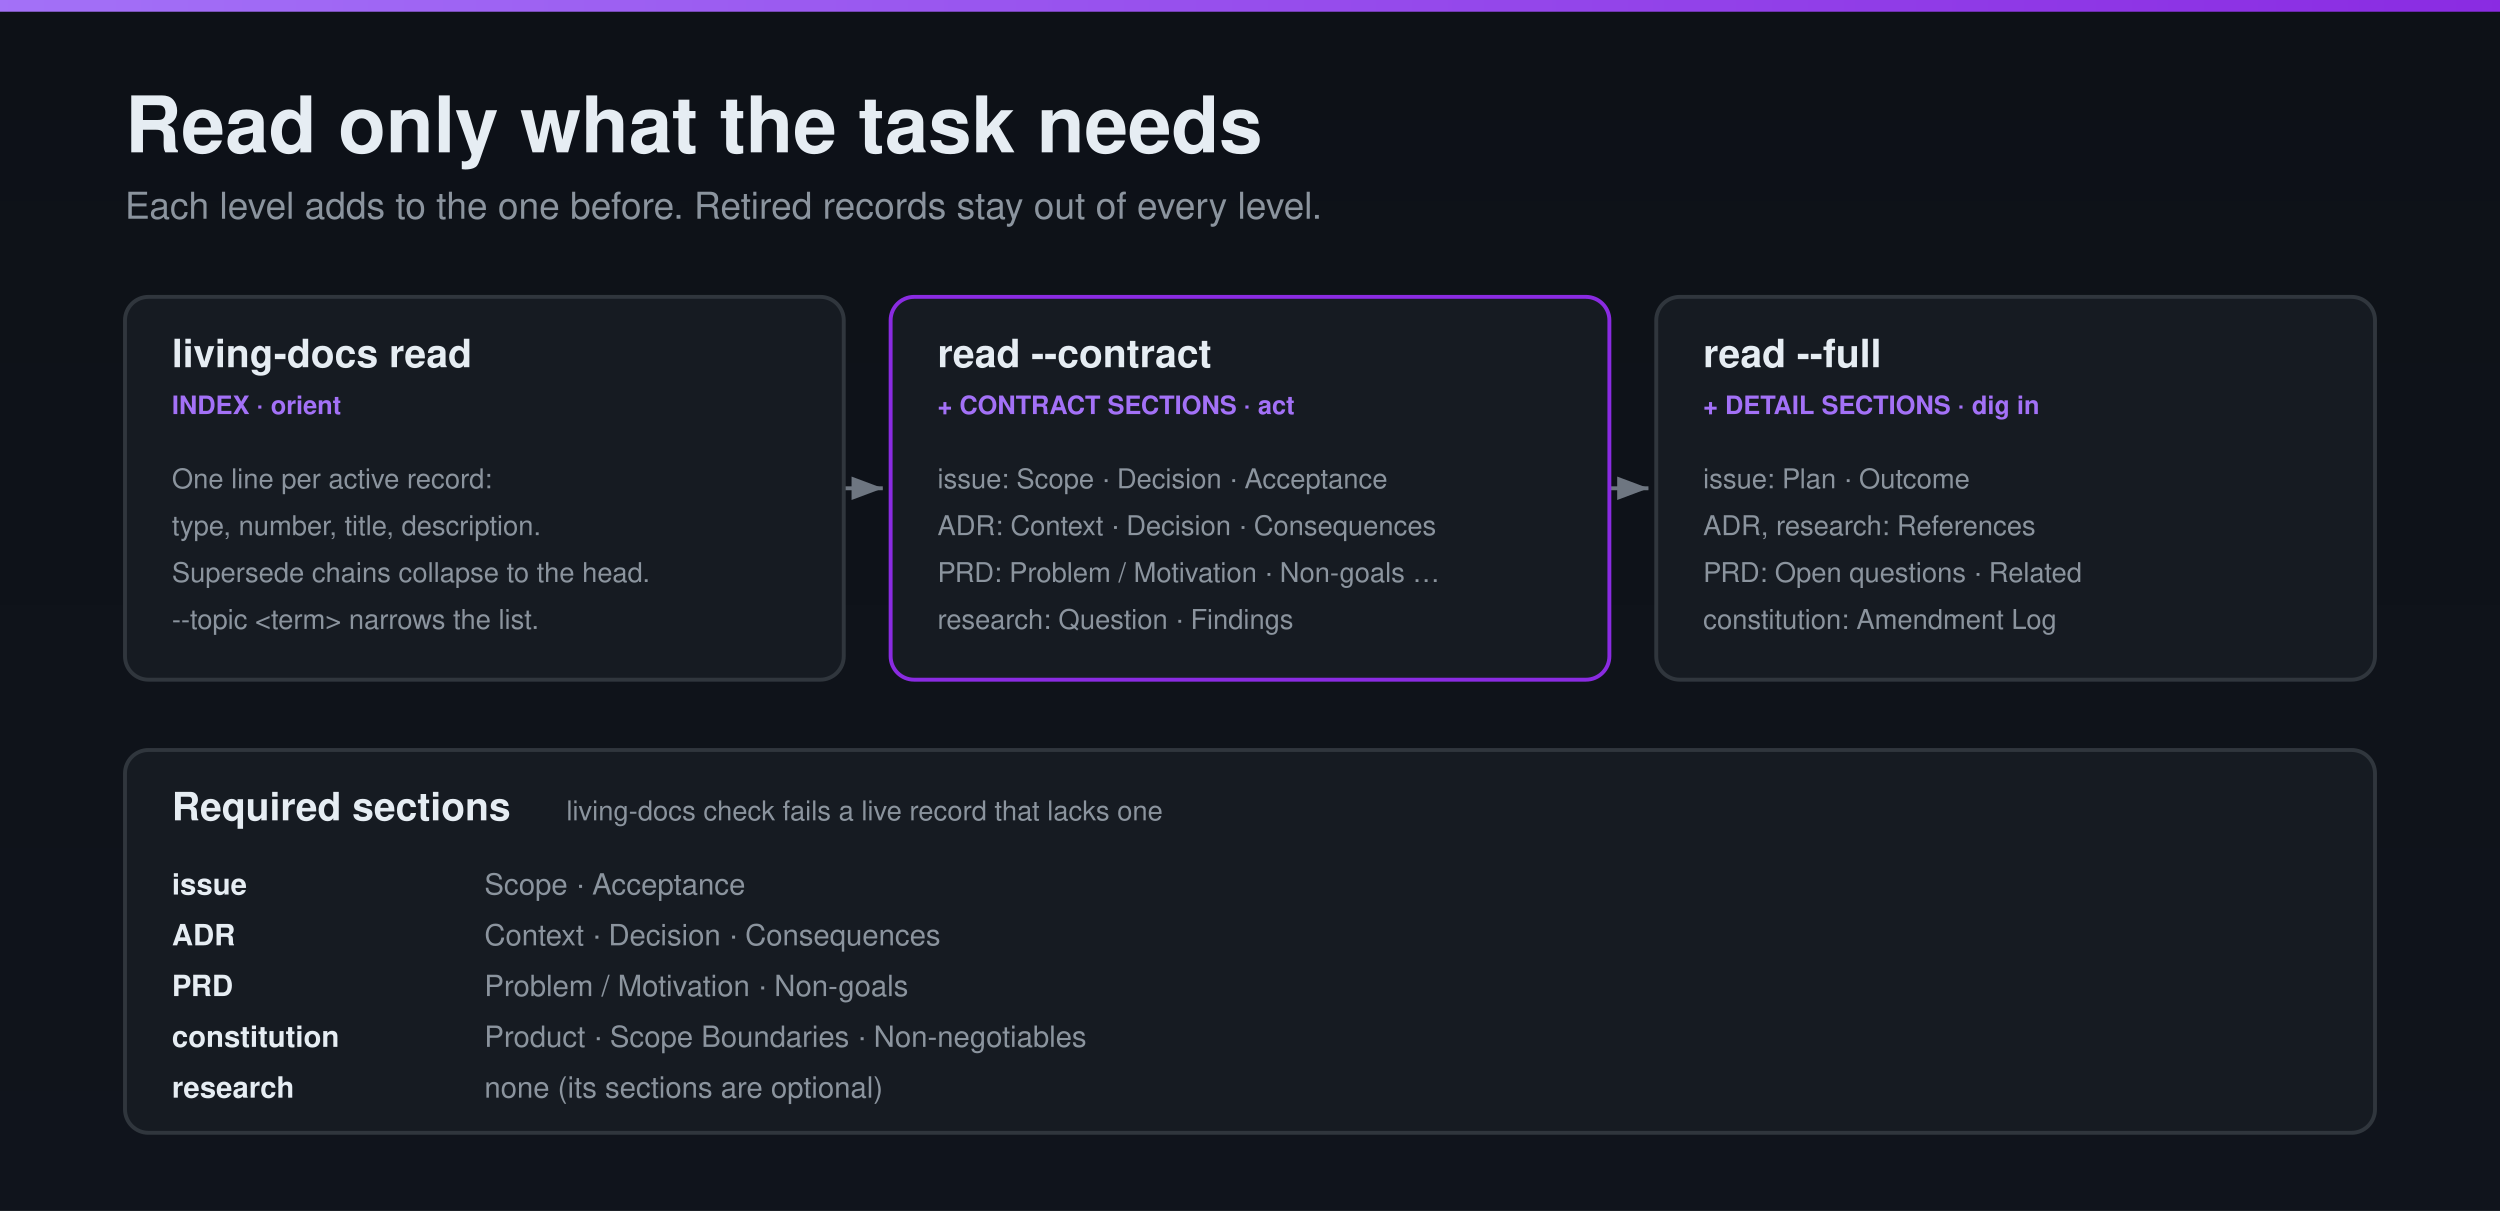
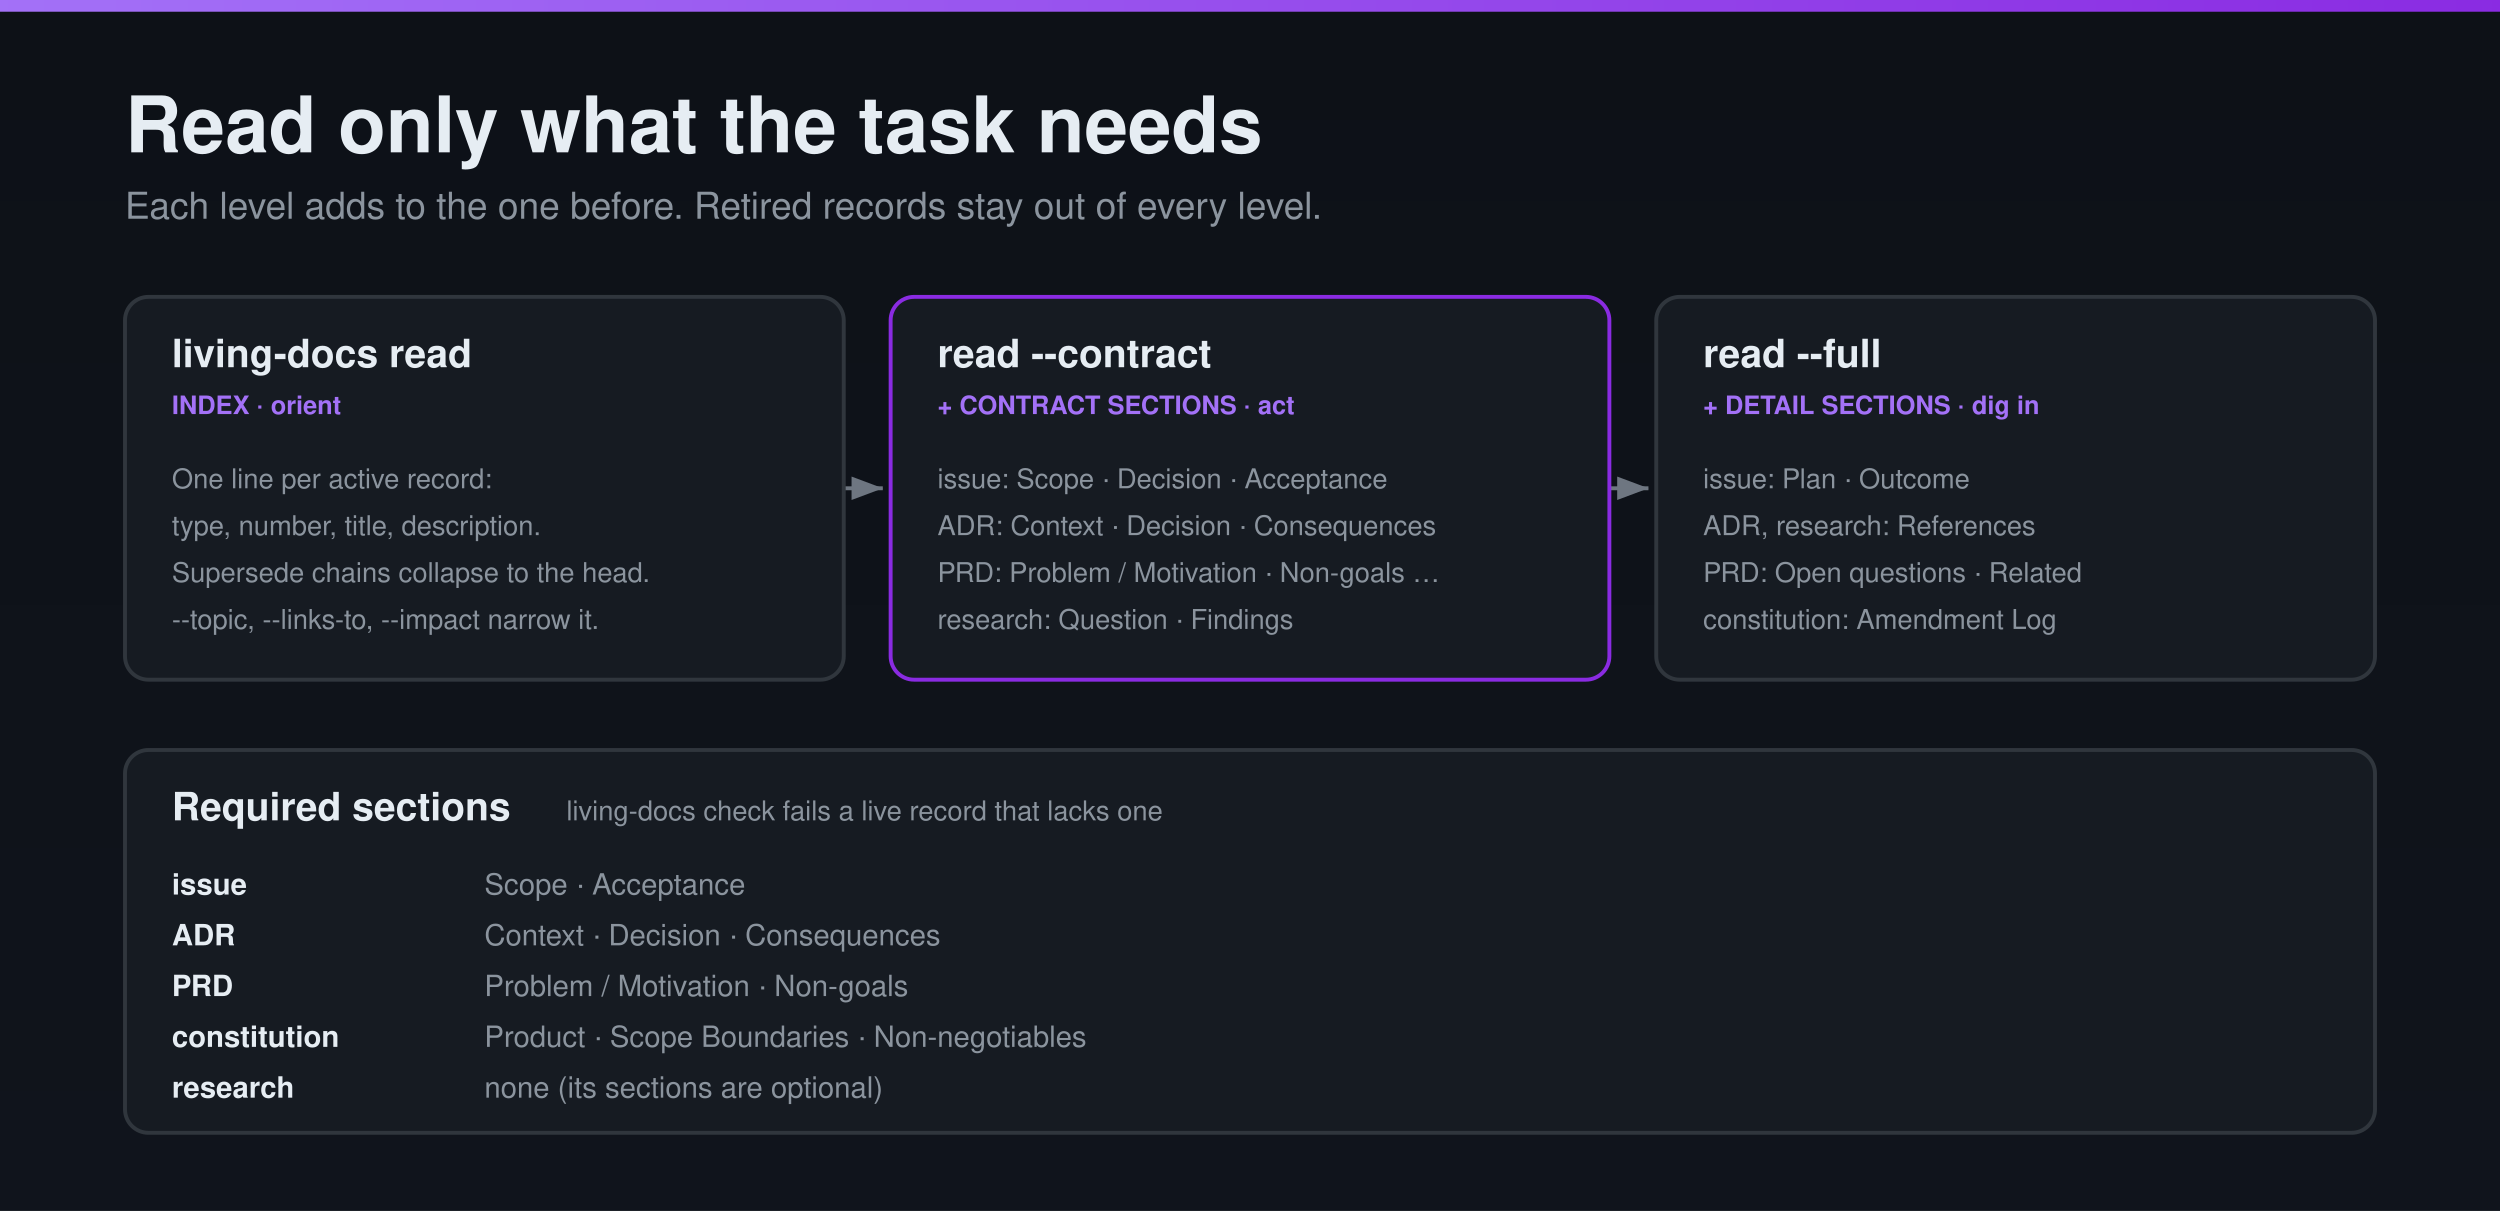
<svg xmlns="http://www.w3.org/2000/svg" width="1280" height="620" viewBox="0 0 1280 620" font-family="-apple-system, BlinkMacSystemFont, 'Segoe UI', Helvetica, Arial, sans-serif" role="img" aria-label="Three read levels: living-docs read lists active records, read --contract adds the contract sections, read --full adds the detail sections. check requires named sections on live records of each type.">
  <defs>
    <linearGradient id="bg" x1="0" y1="0" x2="0" y2="1">
      <stop offset="0" stop-color="#0d1117" />
      <stop offset="1" stop-color="#10141c" />
    </linearGradient>
    <linearGradient id="accent" x1="0" y1="0" x2="1" y2="0">
      <stop offset="0" stop-color="#a371f7" />
      <stop offset="1" stop-color="#8A2BE2" />
    </linearGradient>
    <marker id="arrow" markerWidth="10" markerHeight="10" refX="8" refY="3" orient="auto" markerUnits="strokeWidth">
      <path d="M0,0 L8,3 L0,6 Z" fill="#6e7681" />
    </marker>
  </defs>
  <rect width="1280" height="620" fill="url(#bg)" />
  <rect x="0" y="0" width="1280" height="6" fill="url(#accent)" />
  <text x="64" y="78" fill="#e6edf3" font-size="40" font-weight="700">Read only what the task needs</text>
  <text x="64" y="112" fill="#8b949e" font-size="19">Each level adds to the one before. Retired records stay out of every level.</text>
  <g stroke="#6e7681" stroke-width="2" fill="none">
    <path d="M432,250 H452" marker-end="url(#arrow)" />
    <path d="M824,250 H844" marker-end="url(#arrow)" />
  </g>
  <g>
    <rect x="64" y="152" width="368" height="196" rx="12" fill="#161b22" stroke="#30363d" stroke-width="2" />
    <text x="88" y="188" fill="#e6edf3" font-size="20" font-weight="600">living-docs read</text>
    <text x="88" y="212" fill="#a371f7" font-size="13" font-weight="600">INDEX · orient</text>
    <g fill="#8b949e" font-size="14">
      <text x="88" y="250">One line per active record:</text>
      <text x="88" y="274">type, number, title, description.</text>
      <text x="88" y="298">Supersede chains collapse to the head.</text>
-       <text x="88" y="322">--topic &lt;term&gt; narrows the list.</text>
+       <text x="88" y="322">--topic, --links-to, --impact narrow it.</text>
    </g>
  </g>
  <g>
    <rect x="456" y="152" width="368" height="196" rx="12" fill="#161b22" stroke="#8A2BE2" stroke-width="2" />
    <text x="480" y="188" fill="#e6edf3" font-size="20" font-weight="600">read --contract</text>
    <text x="480" y="212" fill="#a371f7" font-size="13" font-weight="600">+ CONTRACT SECTIONS · act</text>
    <g fill="#8b949e" font-size="14">
      <text x="480" y="250">issue: Scope · Decision · Acceptance</text>
      <text x="480" y="274">ADR: Context · Decision · Consequences</text>
      <text x="480" y="298">PRD: Problem / Motivation · Non-goals …</text>
      <text x="480" y="322">research: Question · Findings</text>
    </g>
  </g>
  <g>
    <rect x="848" y="152" width="368" height="196" rx="12" fill="#161b22" stroke="#30363d" stroke-width="2" />
    <text x="872" y="188" fill="#e6edf3" font-size="20" font-weight="600">read --full</text>
    <text x="872" y="212" fill="#a371f7" font-size="13" font-weight="600">+ DETAIL SECTIONS · dig in</text>
    <g fill="#8b949e" font-size="14">
      <text x="872" y="250">issue: Plan · Outcome</text>
      <text x="872" y="274">ADR, research: References</text>
      <text x="872" y="298">PRD: Open questions · Related</text>
      <text x="872" y="322">constitution: Amendment Log</text>
    </g>
  </g>
  <rect x="64" y="384" width="1152" height="196" rx="12" fill="#161b22" stroke="#30363d" stroke-width="2" />
  <text x="88" y="420" fill="#e6edf3" font-size="20" font-weight="600">Required sections</text>
  <text x="290" y="420" fill="#8b949e" font-size="14">living-docs check fails a live record that lacks one</text>
  <g font-size="15">
    <g fill="#e6edf3" font-weight="600">
      <text x="88" y="458">issue</text>
      <text x="88" y="484">ADR</text>
      <text x="88" y="510">PRD</text>
      <text x="88" y="536">constitution</text>
      <text x="88" y="562">research</text>
    </g>
    <g fill="#8b949e">
      <text x="248" y="458">Scope · Acceptance</text>
      <text x="248" y="484">Context · Decision · Consequences</text>
      <text x="248" y="510">Problem / Motivation · Non-goals</text>
      <text x="248" y="536">Product · Scope Boundaries · Non-negotiables</text>
      <text x="248" y="562">none (its sections are optional)</text>
    </g>
  </g>
</svg>
